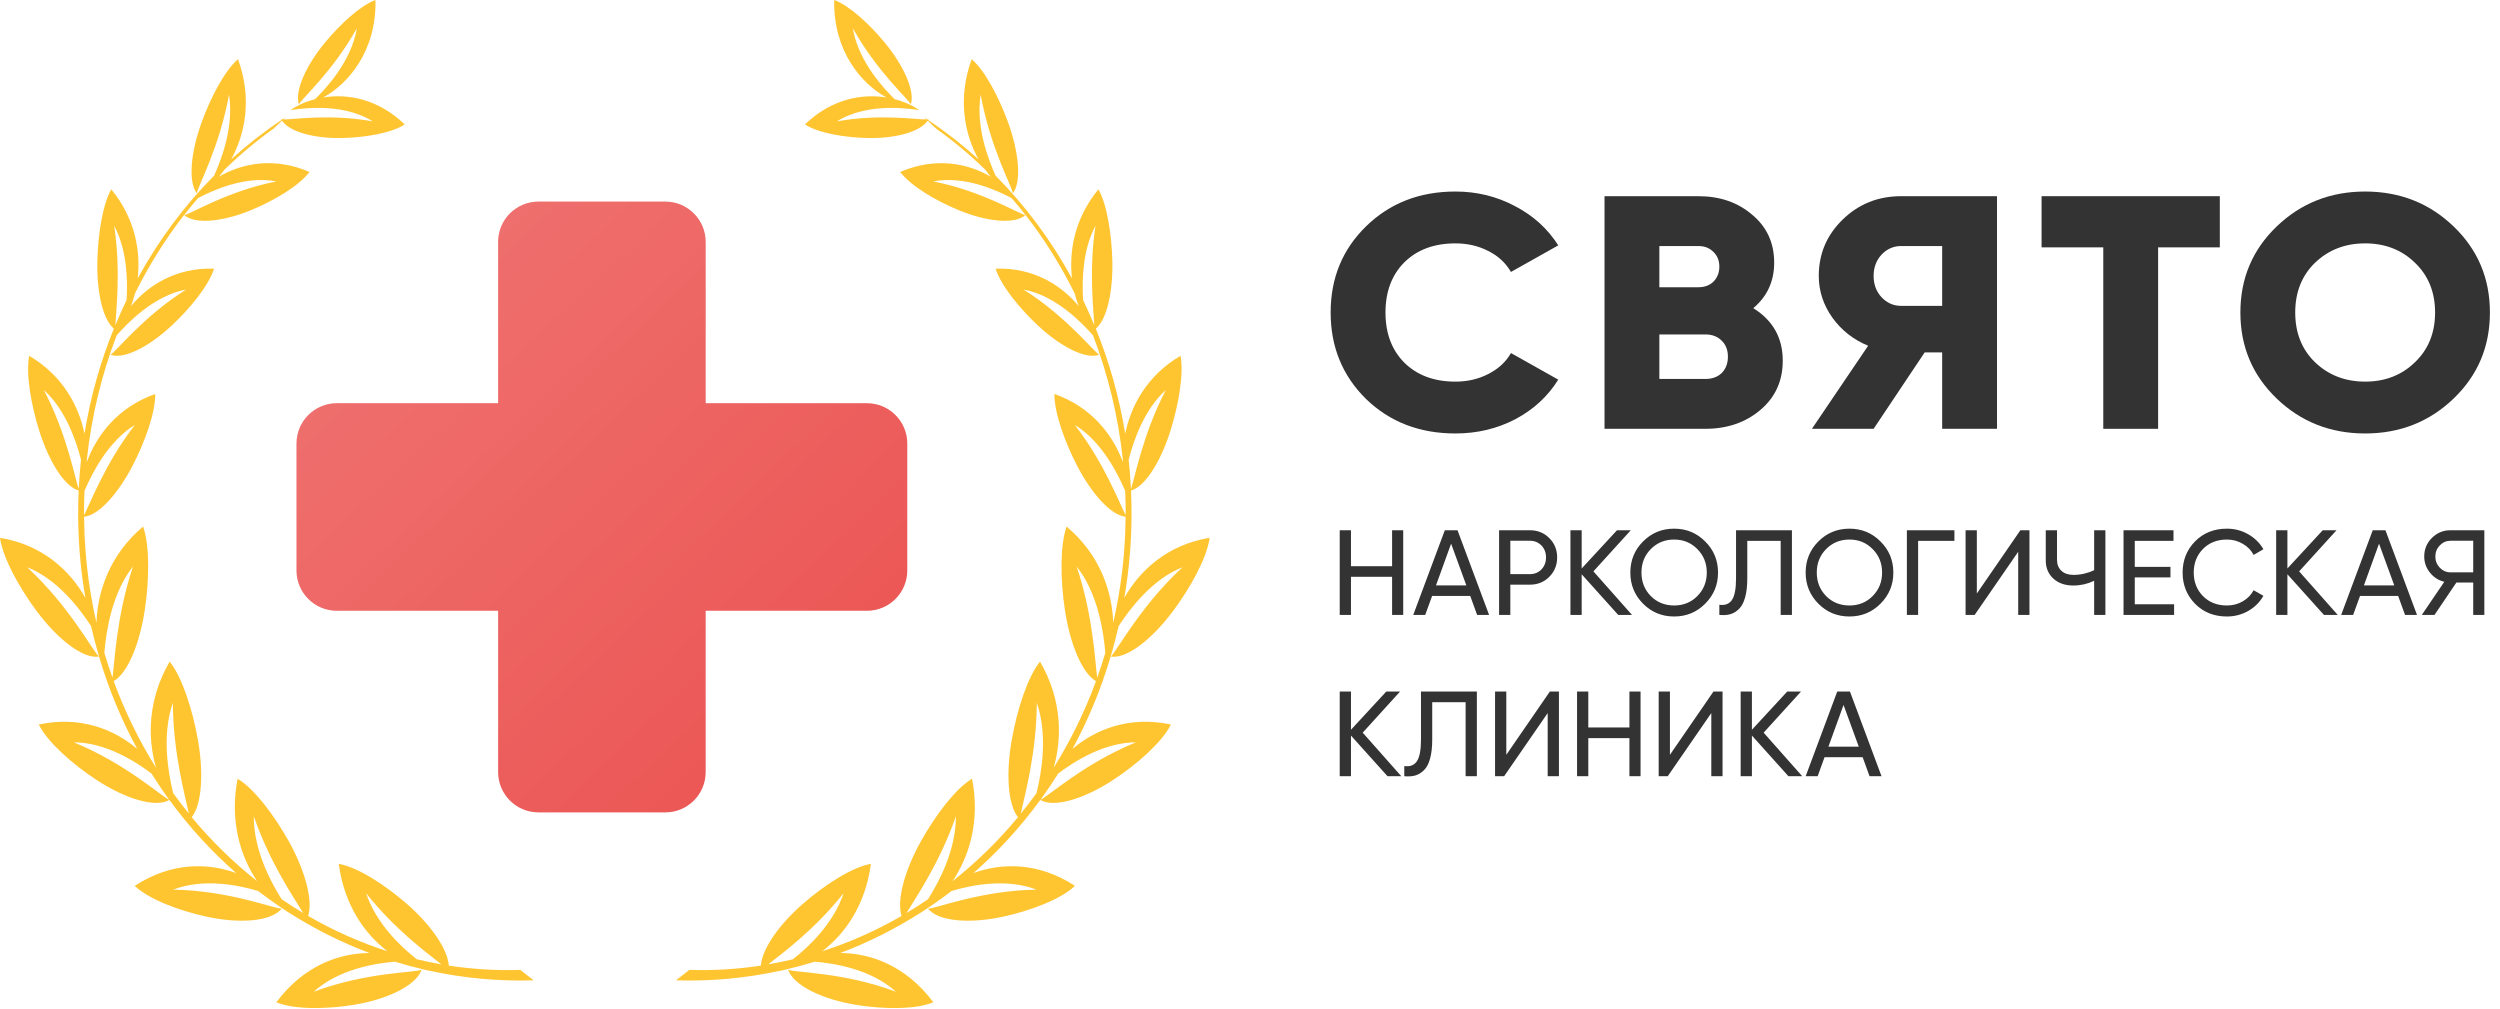
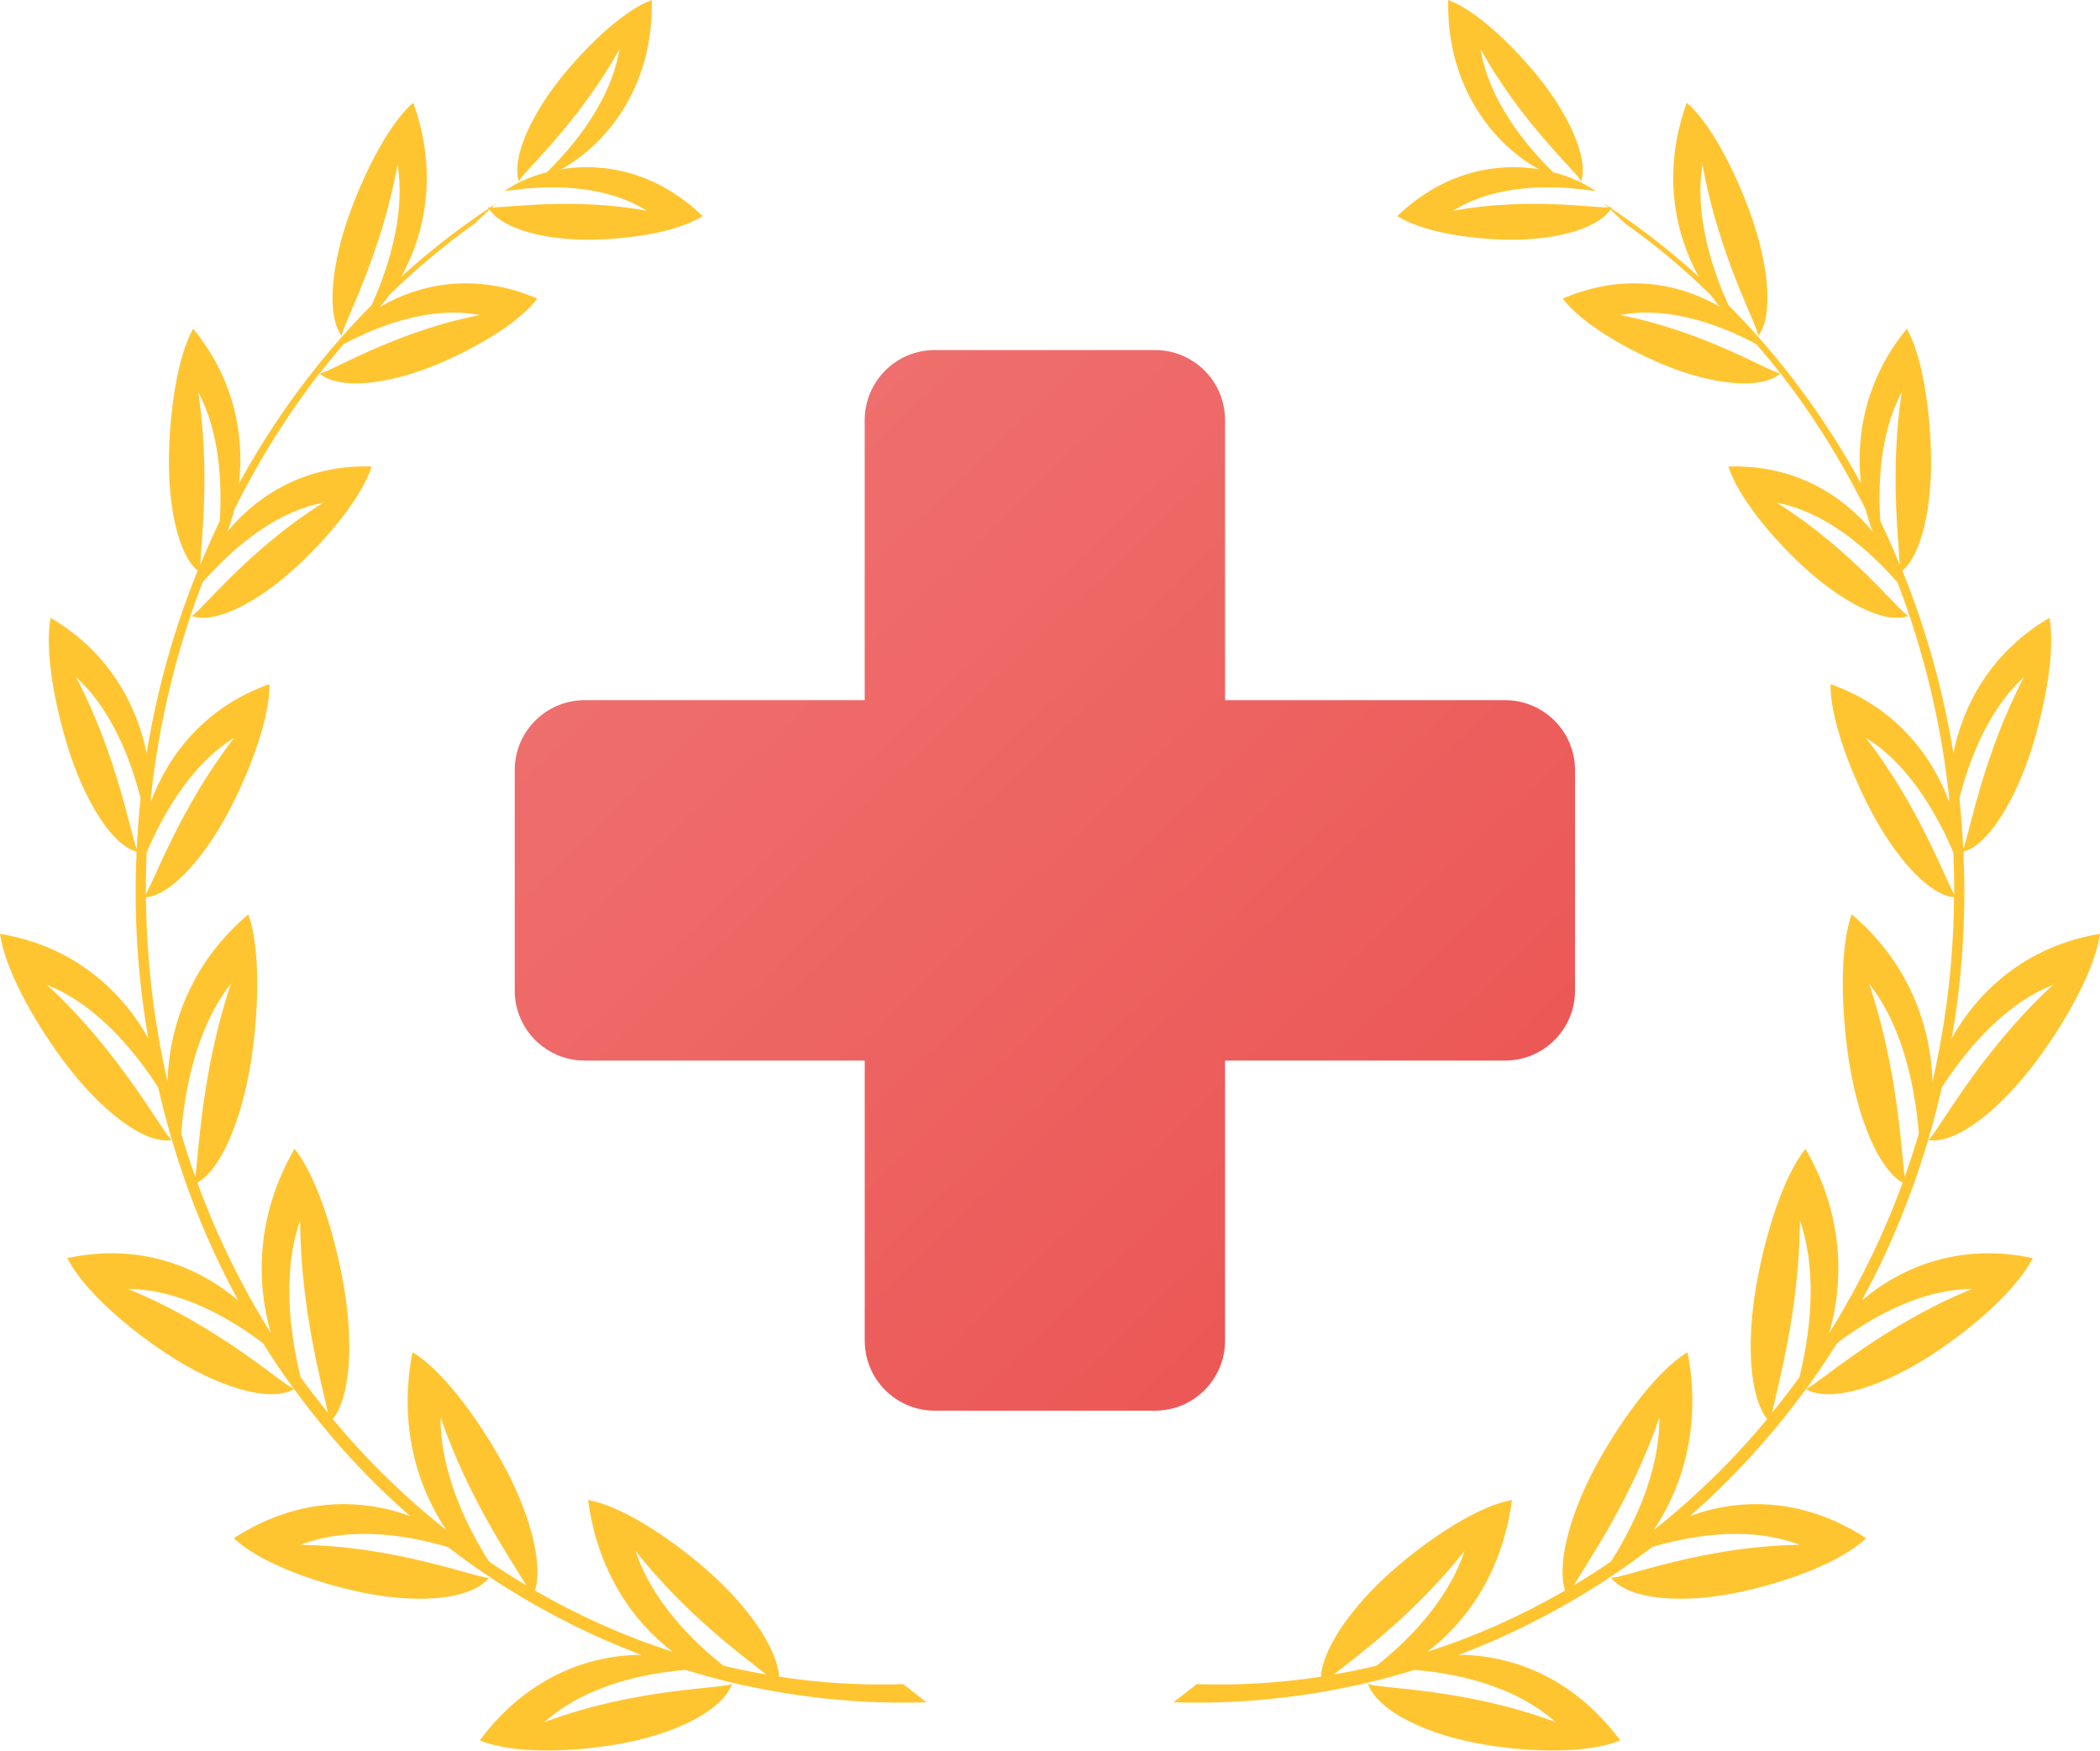
- <svg xmlns="http://www.w3.org/2000/svg" width="248" height="100" viewBox="0 0 248 100" fill="none">
+ <svg xmlns="http://www.w3.org/2000/svg" width="120" height="100" viewBox="0 0 120 100" fill="none">
  <path d="M86.002 40C88.211 40 90.002 41.791 90.002 44V56.588C90.002 58.797 88.211 60.588 86.002 60.588L33.414 60.588C31.205 60.588 29.414 58.797 29.414 56.588L29.414 44C29.414 41.791 31.205 40 33.414 40L86.002 40Z" fill="#EB5351" />
-   <path d="M86.002 40C88.211 40 90.002 41.791 90.002 44V56.588C90.002 58.797 88.211 60.588 86.002 60.588L33.414 60.588C31.205 60.588 29.414 58.797 29.414 56.588L29.414 44C29.414 41.791 31.205 40 33.414 40L86.002 40Z" fill="url(#paint0_linear_28_995)" fill-opacity="0.2" />
+   <path d="M86.002 40C88.211 40 90.002 41.791 90.002 44V56.588C90.002 58.797 88.211 60.588 86.002 60.588L33.414 60.588C31.205 60.588 29.414 58.797 29.414 56.588L29.414 44C29.414 41.791 31.205 40 33.414 40L86.002 40Z" fill="url(#paint0_linear_154_1243)" fill-opacity="0.2" />
  <path d="M49.414 24C49.414 21.791 51.205 20 53.414 20H66.002C68.211 20 70.002 21.791 70.002 24V76.588C70.002 78.797 68.211 80.588 66.002 80.588H53.414C51.205 80.588 49.414 78.797 49.414 76.588V24Z" fill="#EB5351" />
-   <path d="M49.414 24C49.414 21.791 51.205 20 53.414 20H66.002C68.211 20 70.002 21.791 70.002 24V76.588C70.002 78.797 68.211 80.588 66.002 80.588H53.414C51.205 80.588 49.414 78.797 49.414 76.588V24Z" fill="url(#paint1_linear_28_995)" fill-opacity="0.2" />
+   <path d="M49.414 24C49.414 21.791 51.205 20 53.414 20H66.002C68.211 20 70.002 21.791 70.002 24V76.588C70.002 78.797 68.211 80.588 66.002 80.588H53.414C51.205 80.588 49.414 78.797 49.414 76.588V24Z" fill="url(#paint1_linear_154_1243)" fill-opacity="0.2" />
  <path fill-rule="evenodd" clip-rule="evenodd" d="M111.526 59.315C111.582 59.004 111.63 58.684 111.686 58.365C112.189 55.088 112.341 51.842 112.197 48.653C113.595 48.286 115.152 45.774 116.111 42.727C116.901 40.192 117.453 37.129 117.109 35.295C113.762 37.257 112.173 40.295 111.622 43.023C111.031 39.402 110.048 35.909 108.706 32.6C109.809 31.691 110.416 28.924 110.344 25.893C110.28 23.309 109.841 20.327 108.962 18.78C106.566 21.699 106.038 24.96 106.342 27.616C104.281 23.852 101.733 20.415 98.762 17.424C98.011 15.766 96.781 12.512 97.284 9.386C98.211 14.633 100.463 18.644 100.471 19.187C101.366 18.03 101.07 15.048 99.976 12.073C99.089 9.657 97.716 7.002 96.39 5.869C94.944 9.841 95.719 13.381 97.069 15.806C95.503 14.386 93.834 13.078 92.076 11.906C92.092 11.882 92.108 11.858 92.124 11.826C92.092 11.834 92.052 11.842 91.996 11.85C91.877 11.77 91.765 11.691 91.645 11.611L91.893 11.85C90.894 11.858 87.196 11.276 83.026 12.041C86.277 10 90.782 10.893 91.174 10.917C90.559 10.479 89.728 10.088 88.754 9.841C87.795 8.9 85.159 6.172 84.6 2.799C86.988 7.113 90.183 9.888 90.351 10.367C90.79 9.035 89.64 6.499 87.787 4.25C86.277 2.416 84.265 0.55 82.755 0C82.643 5.12 85.519 8.357 87.931 9.665C85.535 9.282 82.523 9.777 79.847 12.345C81.221 13.222 83.849 13.652 86.126 13.692C88.801 13.74 91.254 13.102 92.028 11.97L92.851 12.751C94.576 13.979 96.206 15.343 97.731 16.826C97.915 17.081 98.099 17.313 98.283 17.528C96.022 16.212 92.843 15.534 89.297 17.058C90.367 18.469 92.851 19.92 95.112 20.853C97.883 21.994 100.671 22.289 101.741 21.324C103.602 23.724 105.232 26.332 106.606 29.099C106.717 29.554 106.861 29.984 107.013 30.375C105.32 28.317 102.556 26.523 98.762 26.651C99.313 28.365 101.174 30.63 102.995 32.321C105.232 34.402 107.74 35.694 109.05 35.184C108.579 35 105.815 31.396 101.534 28.724C104.76 29.314 107.412 32.113 108.427 33.27C109.92 37.161 110.927 41.3 111.382 45.574C111.382 45.662 111.39 45.742 111.39 45.83C110.416 43.19 108.331 40.399 104.601 39.083C104.577 40.957 105.639 43.86 106.845 46.196C108.291 48.987 110.232 51.141 111.662 51.26C111.638 53.573 111.462 55.909 111.103 58.254C110.919 59.45 110.695 60.622 110.432 61.779C110.328 58.693 109.138 55.04 105.807 52.233C105.128 54.147 105.2 57.568 105.631 60.463C106.134 63.836 107.332 66.779 108.722 67.568C107.604 70.622 106.182 73.501 104.521 76.165C105.368 73.246 105.376 69.434 103.171 65.63C101.917 67.185 100.902 70.423 100.383 73.302C99.784 76.619 99.96 79.785 100.982 81.069C99.025 83.43 96.845 85.551 94.489 87.417C96.126 84.993 97.252 81.5 96.43 77.249C94.76 78.246 92.771 80.918 91.365 83.43C89.776 86.276 88.929 89.259 89.433 90.862C86.94 92.305 84.305 93.485 81.565 94.363C83.793 92.664 85.838 89.849 86.397 85.694C84.504 86.021 81.788 87.799 79.664 89.642C77.315 91.683 75.598 94.107 75.478 95.79C73.154 96.141 70.79 96.292 68.385 96.213L67.059 97.249C70.534 97.361 73.969 97.034 77.315 96.316C77.539 96.276 77.771 96.229 78.002 96.165C78.953 95.942 79.895 95.686 80.822 95.399C82.771 95.559 86.365 96.125 88.889 98.382C83.594 96.396 78.665 96.492 78.17 96.189C78.721 97.776 81.605 99.147 84.919 99.682C87.619 100.12 90.806 100.168 92.588 99.426C89.848 95.75 86.293 94.546 83.354 94.538C86.11 93.501 88.761 92.17 91.262 90.583C91.413 90.495 91.565 90.399 91.717 90.288C92.635 89.689 93.53 89.052 94.401 88.382C96.31 87.816 99.792 87.082 102.828 88.254C97.22 88.326 92.62 90.224 92.052 90.128C93.075 91.42 96.222 91.651 99.513 90.933C102.189 90.351 105.2 89.235 106.638 87.879C102.963 85.479 99.305 85.599 96.565 86.611C99.001 84.482 101.23 82.05 103.195 79.355C104.577 80.168 107.588 79.235 110.44 77.361C112.772 75.83 115.24 73.677 116.159 71.874C112.005 70.981 108.65 72.377 106.39 74.291C107.932 71.46 109.21 68.397 110.176 65.128C111.734 65.407 114.282 63.421 116.374 60.606C118.076 58.318 119.713 55.383 120.001 53.35C115.751 54.043 113.02 56.651 111.526 59.315ZM92.58 17.998C95.679 17.392 98.922 18.892 100.359 19.657C100.831 20.207 101.294 20.758 101.733 21.332C101.206 21.308 97.452 18.939 92.58 17.998ZM115.647 38.692C113.331 43.126 112.556 47.536 112.189 48.509C112.141 47.536 112.069 46.563 111.965 45.606C112.452 43.692 113.507 40.63 115.647 38.692ZM108.674 22.392C107.987 26.882 108.499 30.877 108.555 32.257C108.203 31.412 107.836 30.582 107.444 29.761C107.324 27.839 107.38 24.817 108.674 22.392ZM106.622 42.153C109.281 43.78 110.895 46.994 111.622 48.708C111.654 49.506 111.67 50.303 111.67 51.101C111.126 50.144 109.617 46.013 106.622 42.153ZM94.824 80.973C94.84 84.275 93.195 87.409 92.06 89.203C91.365 89.681 90.655 90.136 89.928 90.567C90.814 89.091 93.243 85.575 94.824 80.973ZM83.689 88.597C82.691 91.587 80.295 93.868 78.657 95.16C77.851 95.351 77.036 95.519 76.213 95.662C77.635 94.546 80.862 92.178 83.689 88.597ZM106.805 56.197C108.914 58.86 109.473 62.656 109.649 64.761C109.401 65.598 109.13 66.42 108.842 67.233C108.634 65.75 108.459 61.117 106.805 56.197ZM102.851 69.721C103.962 72.927 103.331 76.619 102.82 78.685C102.316 79.379 101.797 80.048 101.262 80.71C101.589 79.131 102.827 74.809 102.851 69.721ZM112.692 73.637C107.556 75.718 103.898 79.075 103.219 79.331C103.834 78.493 104.417 77.624 104.976 76.731C106.622 75.487 109.569 73.645 112.692 73.637ZM110.176 65.128C110.472 64.139 110.727 63.134 110.967 62.114C112.101 60.359 114.313 57.449 117.309 56.268C113.051 60.184 110.671 64.809 110.176 65.128Z" fill="#FFC531" />
  <path fill-rule="evenodd" clip-rule="evenodd" d="M8.475 59.315C8.419 59.004 8.371 58.684 8.315 58.365C7.812 55.088 7.66 51.842 7.804 48.653C6.406 48.286 4.848 45.774 3.89 42.727C3.099 40.192 2.548 37.129 2.892 35.295C6.238 37.257 7.828 40.295 8.379 43.023C8.97 39.402 9.952 35.909 11.294 32.6C10.192 31.691 9.585 28.924 9.657 25.893C9.721 23.309 10.16 20.327 11.039 18.78C13.435 21.699 13.962 24.96 13.659 27.616C15.719 23.852 18.267 20.415 21.239 17.424C21.99 15.766 23.22 12.512 22.716 9.386C21.79 14.633 19.537 18.644 19.529 19.187C18.635 18.03 18.93 15.048 20.025 12.073C20.911 9.657 22.285 7.002 23.611 5.869C25.057 9.841 24.282 13.381 22.932 15.806C24.498 14.386 26.167 13.078 27.924 11.906C27.908 11.882 27.892 11.858 27.876 11.826C27.908 11.834 27.948 11.842 28.004 11.85C28.124 11.77 28.236 11.691 28.356 11.611L28.108 11.85C29.107 11.858 32.805 11.276 36.974 12.041C33.723 10 29.218 10.893 28.827 10.917C29.442 10.479 30.273 10.088 31.247 9.841C32.206 8.9 34.842 6.172 35.401 2.799C33.012 7.113 29.817 9.888 29.65 10.367C29.21 9.035 30.36 6.499 32.214 4.25C33.723 2.416 35.736 0.55 37.246 0C37.358 5.12 34.482 8.357 32.07 9.665C34.466 9.282 37.477 9.777 40.153 12.345C38.779 13.222 36.151 13.652 33.875 13.692C31.199 13.74 28.747 13.102 27.972 11.97L27.15 12.751C25.424 13.979 23.795 15.343 22.269 16.826C22.085 17.081 21.902 17.313 21.718 17.528C23.979 16.212 27.157 15.534 30.704 17.058C29.634 18.469 27.149 19.92 24.889 20.853C22.117 21.994 19.33 22.289 18.259 21.324C16.398 23.724 14.769 26.332 13.395 29.099C13.283 29.554 13.139 29.984 12.988 30.375C14.681 28.317 17.445 26.523 21.239 26.651C20.688 28.365 18.827 30.63 17.005 32.321C14.769 34.402 12.261 35.694 10.951 35.184C11.422 35 14.186 31.396 18.467 28.724C15.24 29.314 12.588 32.113 11.574 33.27C10.08 37.161 9.074 41.3 8.619 45.574C8.619 45.662 8.611 45.742 8.611 45.83C9.585 43.19 11.67 40.399 15.4 39.083C15.424 40.957 14.362 43.86 13.155 46.196C11.71 48.987 9.769 51.141 8.339 51.26C8.363 53.573 8.539 55.909 8.898 58.254C9.082 59.45 9.305 60.622 9.569 61.779C9.673 58.693 10.863 55.04 14.194 52.233C14.873 54.147 14.801 57.568 14.37 60.463C13.866 63.836 12.668 66.779 11.278 67.568C12.397 70.622 13.818 73.501 15.48 76.165C14.633 73.246 14.625 69.434 16.83 65.63C18.084 67.185 19.098 70.423 19.617 73.302C20.216 76.619 20.041 79.785 19.018 81.069C20.975 83.43 23.156 85.551 25.512 87.417C23.875 84.993 22.748 81.5 23.571 77.249C25.241 78.246 27.229 80.918 28.635 83.43C30.225 86.276 31.071 89.259 30.568 90.862C33.06 92.305 35.696 93.485 38.436 94.363C36.207 92.664 34.163 89.849 33.603 85.694C35.496 86.021 38.212 87.799 40.337 89.642C42.685 91.683 44.403 94.107 44.522 95.79C46.847 96.141 49.211 96.292 51.615 96.213L52.941 97.249C49.467 97.361 46.032 97.034 42.685 96.316C42.462 96.276 42.23 96.229 41.998 96.165C41.048 95.942 40.105 95.686 39.179 95.399C37.23 95.559 33.635 96.125 31.111 98.382C36.407 96.396 41.335 96.492 41.831 96.189C41.279 97.776 38.396 99.147 35.081 99.682C32.381 100.12 29.194 100.168 27.413 99.426C30.153 95.75 33.707 94.546 36.647 94.538C33.891 93.501 31.239 92.17 28.739 90.583C28.587 90.495 28.436 90.399 28.284 90.288C27.365 89.689 26.471 89.052 25.6 88.382C23.691 87.816 20.208 87.082 17.173 88.254C22.78 88.326 27.381 90.224 27.948 90.128C26.926 91.42 23.779 91.651 20.488 90.933C17.812 90.351 14.801 89.235 13.363 87.879C17.037 85.479 20.696 85.599 23.435 86.611C20.999 84.482 18.771 82.05 16.806 79.355C15.424 80.168 12.413 79.235 9.561 77.361C7.229 75.83 4.761 73.677 3.842 71.874C7.996 70.981 11.35 72.377 13.611 74.291C12.069 71.46 10.791 68.397 9.825 65.128C8.267 65.407 5.719 63.421 3.626 60.606C1.925 58.318 0.288 55.383 0 53.35C4.249 54.043 6.981 56.651 8.475 59.315ZM27.421 17.998C24.322 17.392 21.079 18.892 19.641 19.657C19.17 20.207 18.707 20.758 18.267 21.332C18.795 21.308 22.549 18.939 27.421 17.998ZM4.353 38.692C6.67 43.126 7.444 47.536 7.812 48.509C7.86 47.536 7.932 46.563 8.035 45.606C7.548 43.692 6.494 40.63 4.353 38.692ZM11.326 22.392C12.013 26.882 11.502 30.877 11.446 32.257C11.798 31.412 12.165 30.582 12.556 29.761C12.676 27.839 12.62 24.817 11.326 22.392ZM13.379 42.153C10.719 43.78 9.106 46.994 8.379 48.708C8.347 49.506 8.331 50.303 8.331 51.101C8.874 50.144 10.384 46.013 13.379 42.153ZM25.177 80.973C25.161 84.275 26.806 87.409 27.94 89.203C28.635 89.681 29.346 90.136 30.073 90.567C29.186 89.091 26.758 85.575 25.177 80.973ZM36.311 88.597C37.31 91.587 39.706 93.868 41.343 95.16C42.15 95.351 42.965 95.519 43.788 95.662C42.366 94.546 39.139 92.178 36.311 88.597ZM13.195 56.197C11.087 58.86 10.527 62.656 10.352 64.761C10.599 65.598 10.871 66.42 11.159 67.233C11.366 65.75 11.542 61.117 13.195 56.197ZM17.149 69.721C16.039 72.927 16.67 76.619 17.181 78.685C17.684 79.379 18.203 80.048 18.739 80.71C18.411 79.131 17.173 74.809 17.149 69.721ZM7.309 73.637C12.444 75.718 16.103 79.075 16.782 79.331C16.167 78.493 15.584 77.624 15.024 76.731C13.379 75.487 10.432 73.645 7.309 73.637ZM9.825 65.128C9.529 64.139 9.274 63.134 9.034 62.114C7.9 60.359 5.687 57.449 2.692 56.268C6.949 60.184 9.329 64.809 9.825 65.128Z" fill="#FFC531" />
-   <path d="M144.377 43C140.818 43 137.86 41.857 135.502 39.571C133.167 37.264 132 34.407 132 31C132 27.593 133.167 24.747 135.502 22.462C137.86 20.154 140.818 19 144.377 19C146.508 19 148.48 19.483 150.294 20.451C152.107 21.396 153.535 22.692 154.578 24.341L149.886 26.978C149.364 26.077 148.616 25.385 147.641 24.901C146.667 24.396 145.578 24.143 144.377 24.143C142.269 24.143 140.58 24.769 139.311 26.022C138.064 27.275 137.44 28.934 137.44 31C137.44 33.066 138.064 34.725 139.311 35.978C140.58 37.231 142.269 37.857 144.377 37.857C145.578 37.857 146.667 37.604 147.641 37.099C148.639 36.593 149.387 35.901 149.886 35.022L154.578 37.659C153.558 39.308 152.141 40.615 150.328 41.582C148.514 42.528 146.531 43 144.377 43Z" fill="#333333" />
-   <path d="M173.925 30.571C175.875 31.78 176.849 33.517 176.849 35.78C176.849 37.78 176.113 39.407 174.639 40.659C173.166 41.912 171.341 42.538 169.165 42.538H159.168V19.462H168.485C170.615 19.462 172.395 20.077 173.823 21.308C175.274 22.517 175.999 24.099 175.999 26.055C175.999 27.901 175.308 29.407 173.925 30.571ZM168.485 24.407H164.608V28.494H168.485C169.097 28.494 169.595 28.308 169.981 27.934C170.366 27.538 170.559 27.044 170.559 26.451C170.559 25.857 170.366 25.374 169.981 25C169.595 24.604 169.097 24.407 168.485 24.407ZM169.165 37.593C169.845 37.593 170.389 37.396 170.797 37C171.205 36.582 171.409 36.044 171.409 35.385C171.409 34.725 171.205 34.198 170.797 33.802C170.389 33.385 169.845 33.176 169.165 33.176H164.608V37.593H169.165Z" fill="#333333" />
-   <path d="M198.104 19.462V42.538H192.663V34.956H190.929L185.863 42.538H179.742L185.319 34.297C183.868 33.703 182.689 32.78 181.782 31.527C180.876 30.253 180.422 28.868 180.422 27.374C180.422 25.176 181.216 23.308 182.802 21.769C184.389 20.231 186.316 19.462 188.583 19.462H198.104ZM188.583 30.341H192.663V24.407H188.583C187.835 24.407 187.189 24.692 186.645 25.264C186.123 25.835 185.863 26.538 185.863 27.374C185.863 28.209 186.123 28.912 186.645 29.483C187.189 30.055 187.835 30.341 188.583 30.341Z" fill="#333333" />
-   <path d="M220.206 19.462V24.538H214.085V42.538H208.645V24.538H202.524V19.462H220.206Z" fill="#333333" />
-   <path d="M243.396 39.538C240.993 41.846 238.069 43 234.623 43C231.177 43 228.253 41.846 225.85 39.538C223.447 37.231 222.246 34.385 222.246 31C222.246 27.615 223.447 24.769 225.85 22.462C228.253 20.154 231.177 19 234.623 19C238.069 19 240.993 20.154 243.396 22.462C245.799 24.769 247 27.615 247 31C247 34.385 245.799 37.231 243.396 39.538ZM229.659 35.945C230.996 37.22 232.651 37.857 234.623 37.857C236.595 37.857 238.239 37.22 239.553 35.945C240.891 34.67 241.56 33.022 241.56 31C241.56 28.978 240.891 27.33 239.553 26.055C238.239 24.78 236.595 24.143 234.623 24.143C232.651 24.143 230.996 24.78 229.659 26.055C228.344 27.33 227.686 28.978 227.686 31C227.686 33.022 228.344 34.67 229.659 35.945Z" fill="#333333" />
-   <path d="M138.096 52.6H139.2V61H138.096V57.22H134.016V61H132.9V52.6H134.016V56.164H138.096V52.6ZM146.53 61L145.846 59.116H142.066L141.382 61H140.194L143.326 52.6H144.586L147.718 61H146.53ZM142.45 58.072H145.462L143.95 53.932L142.45 58.072ZM151.757 52.6C152.533 52.6 153.177 52.86 153.689 53.38C154.209 53.892 154.469 54.532 154.469 55.3C154.469 56.06 154.209 56.7 153.689 57.22C153.177 57.74 152.533 58 151.757 58H149.825V61H148.709V52.6H151.757ZM151.757 56.956C152.221 56.956 152.605 56.8 152.909 56.488C153.213 56.168 153.365 55.772 153.365 55.3C153.365 54.82 153.213 54.424 152.909 54.112C152.605 53.8 152.221 53.644 151.757 53.644H149.825V56.956H151.757ZM161.895 61H160.527L156.903 56.968V61H155.787V52.6H156.903V56.392L160.407 52.6H161.775L158.067 56.68L161.895 61ZM169.157 59.884C168.317 60.732 167.289 61.156 166.073 61.156C164.857 61.156 163.829 60.732 162.989 59.884C162.149 59.036 161.729 58.008 161.729 56.8C161.729 55.584 162.149 54.556 162.989 53.716C163.829 52.868 164.857 52.444 166.073 52.444C167.289 52.444 168.317 52.868 169.157 53.716C170.005 54.556 170.429 55.584 170.429 56.8C170.429 58.008 170.005 59.036 169.157 59.884ZM163.757 59.128C164.381 59.752 165.153 60.064 166.073 60.064C166.993 60.064 167.761 59.752 168.377 59.128C169.001 58.496 169.313 57.72 169.313 56.8C169.313 55.872 169.001 55.096 168.377 54.472C167.761 53.84 166.993 53.524 166.073 53.524C165.153 53.524 164.381 53.84 163.757 54.472C163.141 55.096 162.833 55.872 162.833 56.8C162.833 57.72 163.141 58.496 163.757 59.128ZM170.559 61V59.992C171.111 60.072 171.523 59.92 171.795 59.536C172.075 59.144 172.215 58.42 172.215 57.364V52.6H177.759V61H176.643V53.656H173.331V57.364C173.331 58.116 173.259 58.748 173.115 59.26C172.979 59.764 172.779 60.144 172.515 60.4C172.259 60.656 171.971 60.832 171.651 60.928C171.339 61.016 170.975 61.04 170.559 61ZM186.548 59.884C185.708 60.732 184.68 61.156 183.464 61.156C182.248 61.156 181.22 60.732 180.38 59.884C179.54 59.036 179.12 58.008 179.12 56.8C179.12 55.584 179.54 54.556 180.38 53.716C181.22 52.868 182.248 52.444 183.464 52.444C184.68 52.444 185.708 52.868 186.548 53.716C187.396 54.556 187.82 55.584 187.82 56.8C187.82 58.008 187.396 59.036 186.548 59.884ZM181.148 59.128C181.772 59.752 182.544 60.064 183.464 60.064C184.384 60.064 185.152 59.752 185.768 59.128C186.392 58.496 186.704 57.72 186.704 56.8C186.704 55.872 186.392 55.096 185.768 54.472C185.152 53.84 184.384 53.524 183.464 53.524C182.544 53.524 181.772 53.84 181.148 54.472C180.532 55.096 180.224 55.872 180.224 56.8C180.224 57.72 180.532 58.496 181.148 59.128ZM193.878 52.6V53.656H190.278V61H189.162V52.6H193.878ZM200.206 61V54.736L195.886 61H194.986V52.6H196.102V58.876L200.422 52.6H201.322V61H200.206ZM207.739 52.6H208.855V61H207.739V57.616C207.083 57.928 206.395 58.084 205.675 58.084C204.859 58.084 204.199 57.856 203.695 57.4C203.191 56.936 202.939 56.336 202.939 55.6V52.6H204.055V55.528C204.055 55.984 204.199 56.348 204.487 56.62C204.775 56.892 205.175 57.028 205.687 57.028C206.407 57.028 207.091 56.872 207.739 56.56V52.6ZM211.77 59.944H215.67V61H210.654V52.6H215.61V53.656H211.77V56.236H215.31V57.28H211.77V59.944ZM220.907 61.156C219.635 61.156 218.583 60.736 217.751 59.896C216.927 59.056 216.515 58.024 216.515 56.8C216.515 55.576 216.927 54.544 217.751 53.704C218.583 52.864 219.635 52.444 220.907 52.444C221.675 52.444 222.379 52.628 223.019 52.996C223.667 53.364 224.171 53.86 224.531 54.484L223.559 55.048C223.319 54.584 222.959 54.216 222.479 53.944C222.007 53.664 221.483 53.524 220.907 53.524C219.939 53.524 219.147 53.836 218.531 54.46C217.923 55.084 217.619 55.864 217.619 56.8C217.619 57.728 217.923 58.504 218.531 59.128C219.147 59.752 219.939 60.064 220.907 60.064C221.483 60.064 222.007 59.928 222.479 59.656C222.959 59.376 223.319 59.008 223.559 58.552L224.531 59.104C224.179 59.728 223.679 60.228 223.031 60.604C222.383 60.972 221.675 61.156 220.907 61.156ZM231.903 61H230.535L226.911 56.968V61H225.795V52.6H226.911V56.392L230.415 52.6H231.783L228.075 56.68L231.903 61ZM238.58 61L237.896 59.116H234.116L233.432 61H232.244L235.376 52.6H236.636L239.768 61H238.58ZM234.5 58.072H237.512L236 53.932L234.5 58.072ZM246.447 52.6V61H245.343V57.784H243.675L241.503 61H240.243L242.475 57.712C241.899 57.576 241.423 57.272 241.047 56.8C240.671 56.328 240.483 55.796 240.483 55.204C240.483 54.484 240.735 53.872 241.239 53.368C241.751 52.856 242.367 52.6 243.087 52.6H246.447ZM243.087 56.776H245.343V53.644H243.087C242.679 53.644 242.327 53.796 242.031 54.1C241.735 54.404 241.587 54.772 241.587 55.204C241.587 55.636 241.735 56.008 242.031 56.32C242.327 56.624 242.679 56.776 243.087 56.776ZM139.008 77H137.64L134.016 72.968V77H132.9V68.6H134.016V72.392L137.52 68.6H138.888L135.18 72.68L139.008 77ZM139.305 77V75.992C139.857 76.072 140.269 75.92 140.541 75.536C140.821 75.144 140.961 74.42 140.961 73.364V68.6H146.505V77H145.389V69.656H142.077V73.364C142.077 74.116 142.005 74.748 141.861 75.26C141.725 75.764 141.525 76.144 141.261 76.4C141.005 76.656 140.717 76.832 140.397 76.928C140.085 77.016 139.721 77.04 139.305 77ZM153.53 77V70.736L149.21 77H148.31V68.6H149.426V74.876L153.746 68.6H154.646V77H153.53ZM161.639 68.6H162.743V77H161.639V73.22H157.559V77H156.443V68.6H157.559V72.164H161.639V68.6ZM169.761 77V70.736L165.441 77H164.541V68.6H165.657V74.876L169.977 68.6H170.877V77H169.761ZM178.781 77H177.413L173.789 72.968V77H172.673V68.6H173.789V72.392L177.293 68.6H178.661L174.953 72.68L178.781 77ZM185.459 77L184.775 75.116H180.995L180.311 77H179.123L182.255 68.6H183.515L186.647 77H185.459ZM181.379 74.072H184.391L182.879 69.932L181.379 74.072Z" fill="#333333" />
  <defs>
-     <linearGradient id="paint0_linear_28_995" x1="29.002" y1="20" x2="85.502" y2="79" gradientUnits="userSpaceOnUse">
+     <linearGradient id="paint0_linear_154_1243" x1="29.002" y1="20" x2="85.502" y2="79" gradientUnits="userSpaceOnUse">
      <stop stop-color="white" />
      <stop offset="1" stop-color="white" stop-opacity="0" />
    </linearGradient>
-     <linearGradient id="paint1_linear_28_995" x1="29.002" y1="20" x2="85.502" y2="79" gradientUnits="userSpaceOnUse">
+     <linearGradient id="paint1_linear_154_1243" x1="29.002" y1="20" x2="85.502" y2="79" gradientUnits="userSpaceOnUse">
      <stop stop-color="white" />
      <stop offset="1" stop-color="white" stop-opacity="0" />
    </linearGradient>
  </defs>
</svg>
